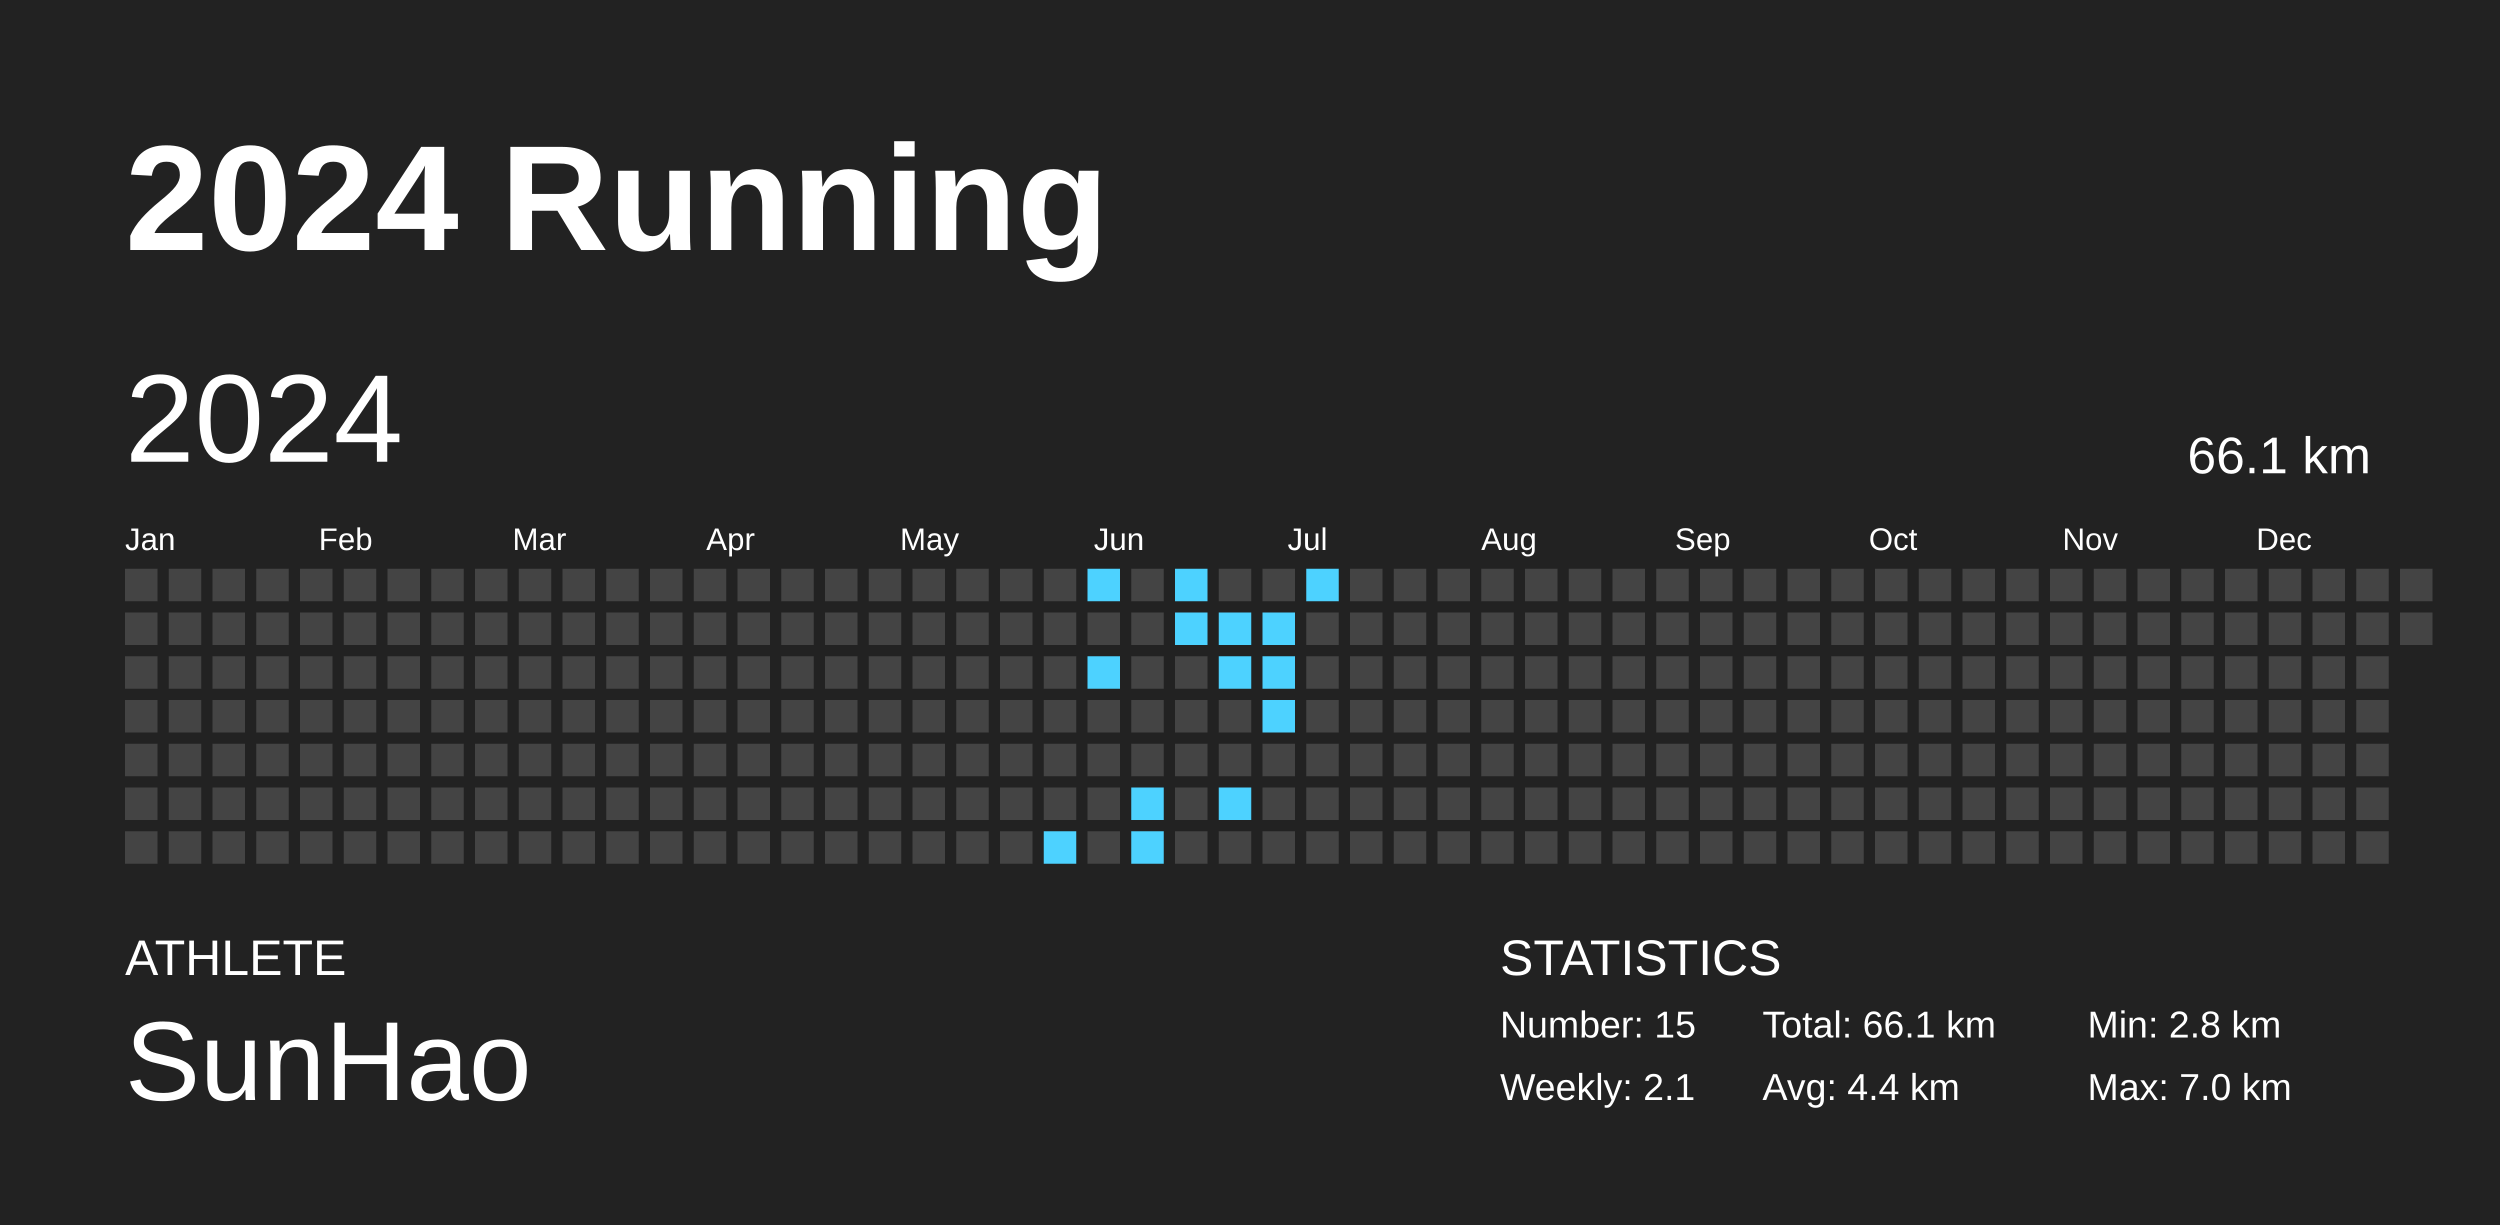
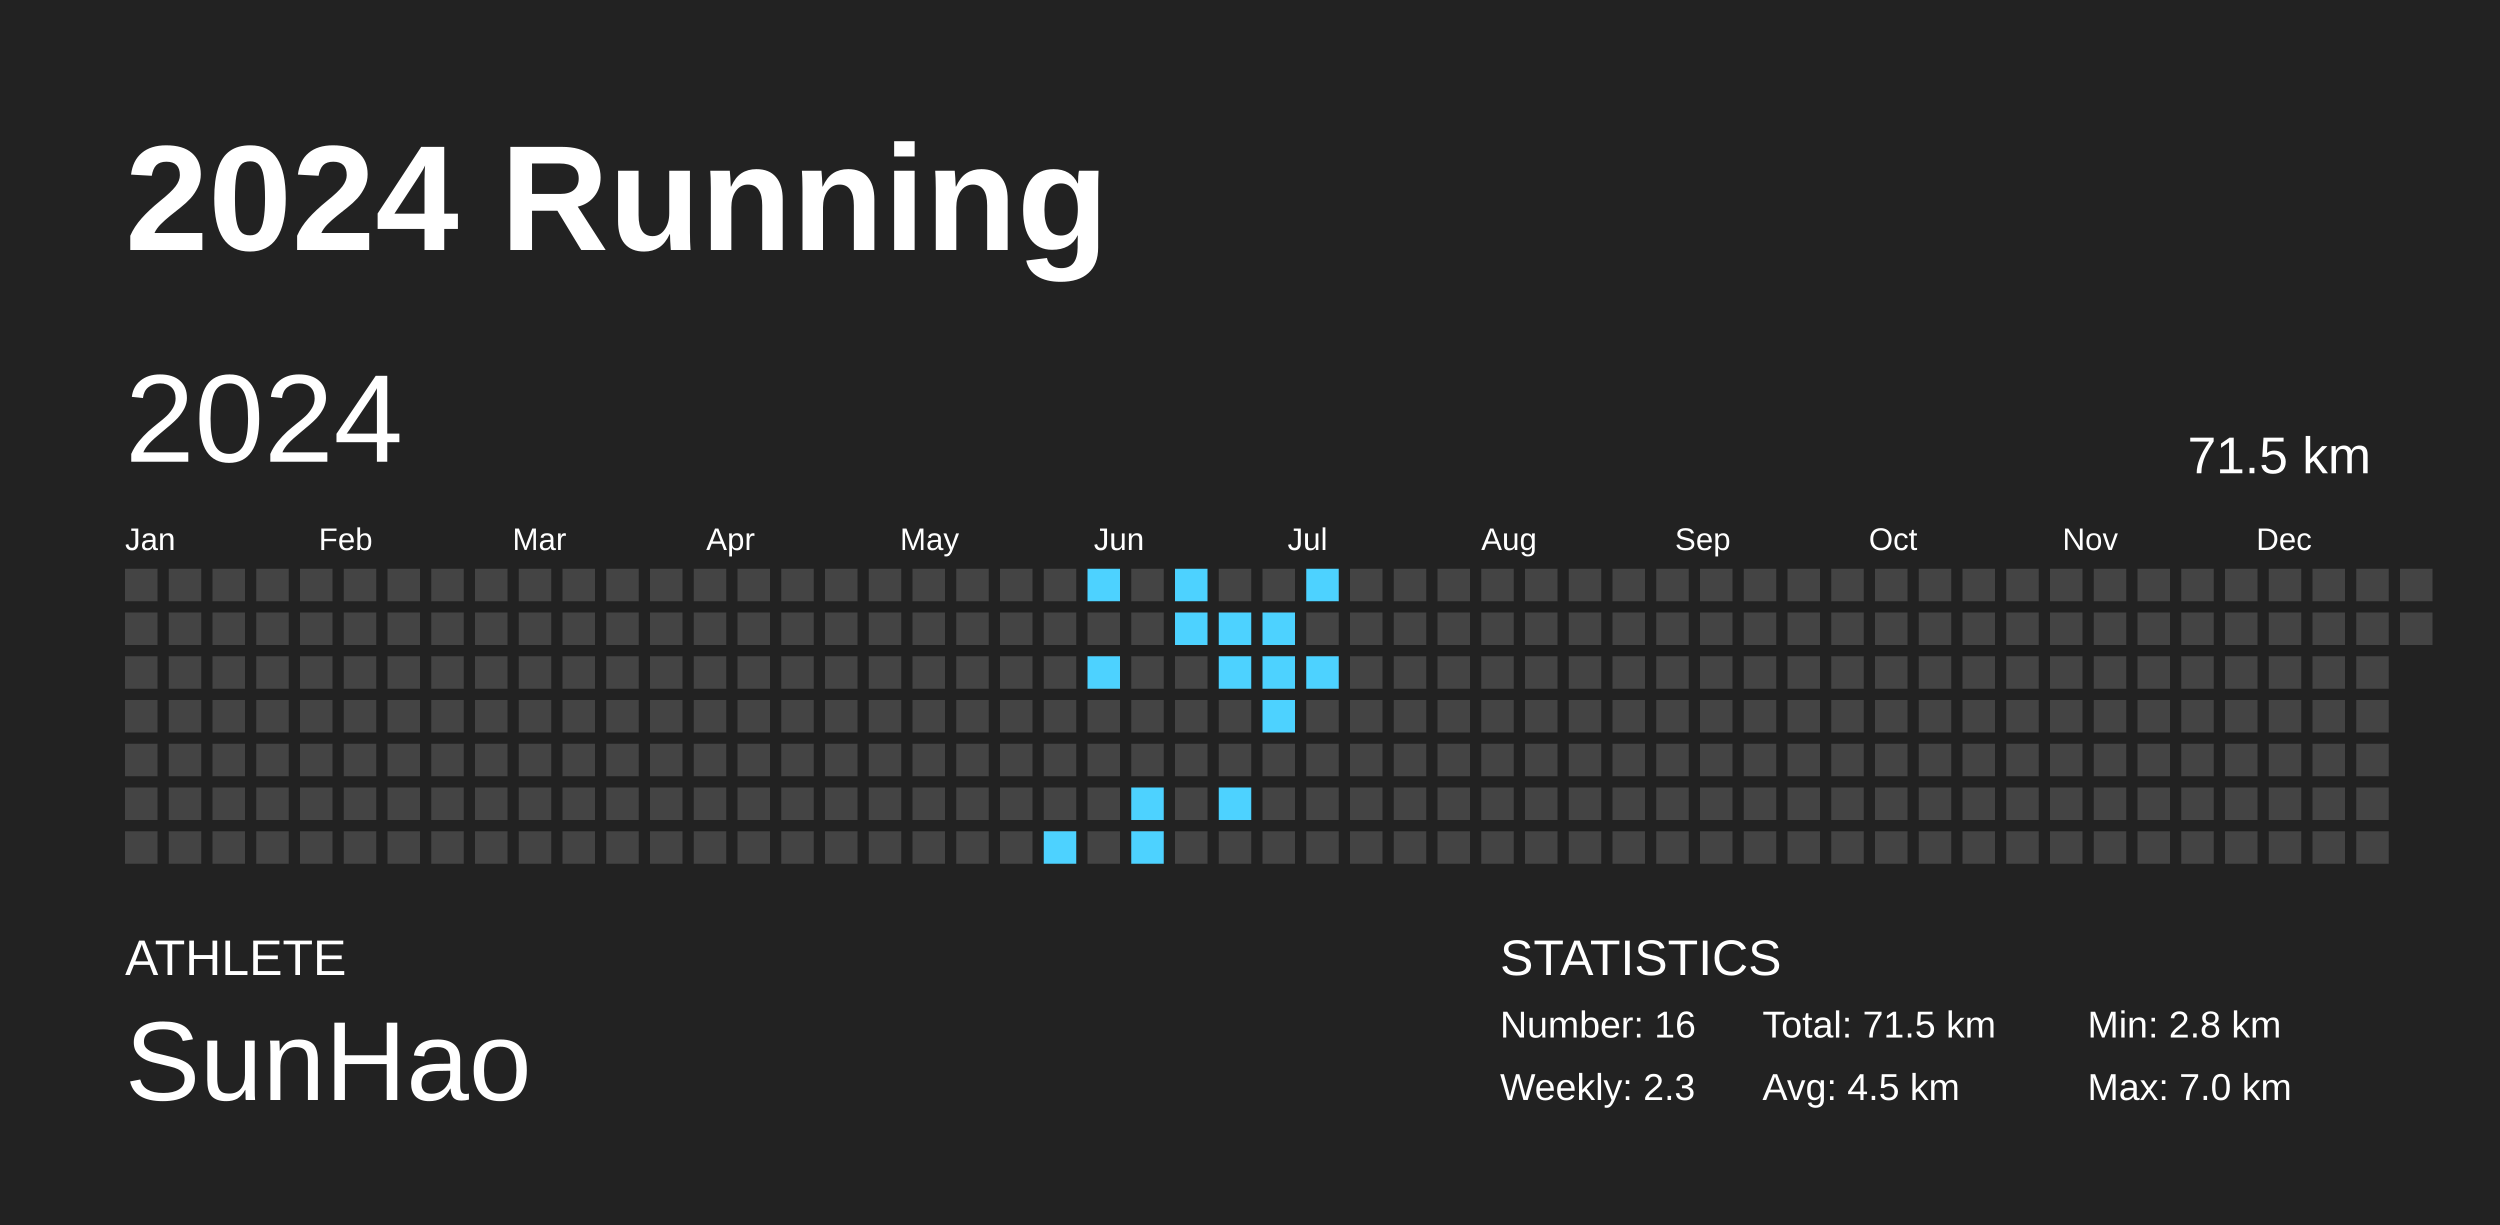
<svg xmlns="http://www.w3.org/2000/svg" baseProfile="full" height="98mm" version="1.1" viewBox="0,0,200,98" width="200mm">
  <defs />
  <rect fill="#222222" height="98" width="200" x="0" y="0" />
  <text fill="#FFFFFF" style="font-size:12px; font-family:Arial; font-weight:bold;" x="10" y="20">2024 Running</text>
  <text fill="#FFFFFF" style="font-size:4px; font-family:Arial" x="10" y="78">ATHLETE</text>
  <text fill="#FFFFFF" style="font-size:9px; font-family:Arial" x="10" y="88">SunHao</text>
  <text fill="#FFFFFF" style="font-size:4px; font-family:Arial" x="120" y="78">STATISTICS</text>
-   <text fill="#FFFFFF" style="font-size:3px; font-family:Arial" x="120" y="83">Number: 15</text>
-   <text fill="#FFFFFF" style="font-size:3px; font-family:Arial" x="120" y="88">Weekly: 2.1</text>
-   <text fill="#FFFFFF" style="font-size:3px; font-family:Arial" x="141" y="83">Total: 66.1 km</text>
-   <text fill="#FFFFFF" style="font-size:3px; font-family:Arial" x="141" y="88">Avg: 4.4 km</text>
+   <text fill="#FFFFFF" style="font-size:3px; font-family:Arial" x="120" y="83">Number: 16</text>
+   <text fill="#FFFFFF" style="font-size:3px; font-family:Arial" x="120" y="88">Weekly: 2.3</text>
+   <text fill="#FFFFFF" style="font-size:3px; font-family:Arial" x="141" y="83">Total: 71.5 km</text>
+   <text fill="#FFFFFF" style="font-size:3px; font-family:Arial" x="141" y="88">Avg: 4.5 km</text>
  <text fill="#FFFFFF" style="font-size:3px; font-family:Arial" x="167" y="83">Min: 2.8 km</text>
  <text fill="#FFFFFF" style="font-size:3px; font-family:Arial" x="167" y="88">Max: 7.0 km</text>
  <text dominant-baseline="hanging" fill="#FFFFFF" style="font-size:10.0px; font-family:Arial;" x="10" y="30">2024</text>
-   <text dominant-baseline="hanging" fill="#FFFFFF" style="font-size:4.125px; font-family:Arial;" x="175" y="35">66.1 km</text>
+   <text dominant-baseline="hanging" fill="#FFFFFF" style="font-size:4.125px; font-family:Arial;" x="175" y="35">71.5 km</text>
  <text fill="#FFFFFF" style="font-size:2.5px; font-family:Arial" x="10.0" y="44">Jan</text>
  <text fill="#FFFFFF" style="font-size:2.5px; font-family:Arial" x="25.5" y="44">Feb</text>
  <text fill="#FFFFFF" style="font-size:2.5px; font-family:Arial" x="41.0" y="44">Mar</text>
  <text fill="#FFFFFF" style="font-size:2.5px; font-family:Arial" x="56.5" y="44">Apr</text>
  <text fill="#FFFFFF" style="font-size:2.5px; font-family:Arial" x="72.0" y="44">May</text>
  <text fill="#FFFFFF" style="font-size:2.5px; font-family:Arial" x="87.5" y="44">Jun</text>
  <text fill="#FFFFFF" style="font-size:2.5px; font-family:Arial" x="103.0" y="44">Jul</text>
  <text fill="#FFFFFF" style="font-size:2.5px; font-family:Arial" x="118.5" y="44">Aug</text>
  <text fill="#FFFFFF" style="font-size:2.5px; font-family:Arial" x="134.0" y="44">Sep</text>
  <text fill="#FFFFFF" style="font-size:2.5px; font-family:Arial" x="149.5" y="44">Oct</text>
  <text fill="#FFFFFF" style="font-size:2.5px; font-family:Arial" x="165.0" y="44">Nov</text>
  <text fill="#FFFFFF" style="font-size:2.5px; font-family:Arial" x="180.5" y="44">Dec</text>
  <rect fill="#444444" height="2.6" width="2.6" x="10.0" y="45.5" />
  <rect fill="#444444" height="2.6" width="2.6" x="10.0" y="49.0" />
  <rect fill="#444444" height="2.6" width="2.6" x="10.0" y="52.5" />
  <rect fill="#444444" height="2.6" width="2.6" x="10.0" y="56.0" />
  <rect fill="#444444" height="2.6" width="2.6" x="10.0" y="59.5" />
  <rect fill="#444444" height="2.6" width="2.6" x="10.0" y="63.0" />
  <rect fill="#444444" height="2.6" width="2.6" x="10.0" y="66.5" />
  <rect fill="#444444" height="2.6" width="2.6" x="13.5" y="45.5" />
  <rect fill="#444444" height="2.6" width="2.6" x="13.5" y="49.0" />
  <rect fill="#444444" height="2.6" width="2.6" x="13.5" y="52.5" />
  <rect fill="#444444" height="2.6" width="2.6" x="13.5" y="56.0" />
  <rect fill="#444444" height="2.6" width="2.6" x="13.5" y="59.5" />
  <rect fill="#444444" height="2.6" width="2.6" x="13.5" y="63.0" />
  <rect fill="#444444" height="2.6" width="2.6" x="13.5" y="66.5" />
  <rect fill="#444444" height="2.6" width="2.6" x="17.0" y="45.5" />
  <rect fill="#444444" height="2.6" width="2.6" x="17.0" y="49.0" />
  <rect fill="#444444" height="2.6" width="2.6" x="17.0" y="52.5" />
  <rect fill="#444444" height="2.6" width="2.6" x="17.0" y="56.0" />
  <rect fill="#444444" height="2.6" width="2.6" x="17.0" y="59.5" />
  <rect fill="#444444" height="2.6" width="2.6" x="17.0" y="63.0" />
  <rect fill="#444444" height="2.6" width="2.6" x="17.0" y="66.5" />
  <rect fill="#444444" height="2.6" width="2.6" x="20.5" y="45.5" />
  <rect fill="#444444" height="2.6" width="2.6" x="20.5" y="49.0" />
  <rect fill="#444444" height="2.6" width="2.6" x="20.5" y="52.5" />
  <rect fill="#444444" height="2.6" width="2.6" x="20.5" y="56.0" />
  <rect fill="#444444" height="2.6" width="2.6" x="20.5" y="59.5" />
  <rect fill="#444444" height="2.6" width="2.6" x="20.5" y="63.0" />
  <rect fill="#444444" height="2.6" width="2.6" x="20.5" y="66.5" />
  <rect fill="#444444" height="2.6" width="2.6" x="24.0" y="45.5" />
  <rect fill="#444444" height="2.6" width="2.6" x="24.0" y="49.0" />
  <rect fill="#444444" height="2.6" width="2.6" x="24.0" y="52.5" />
  <rect fill="#444444" height="2.6" width="2.6" x="24.0" y="56.0" />
  <rect fill="#444444" height="2.6" width="2.6" x="24.0" y="59.5" />
  <rect fill="#444444" height="2.6" width="2.6" x="24.0" y="63.0" />
  <rect fill="#444444" height="2.6" width="2.6" x="24.0" y="66.5" />
  <rect fill="#444444" height="2.6" width="2.6" x="27.5" y="45.5" />
  <rect fill="#444444" height="2.6" width="2.6" x="27.5" y="49.0" />
  <rect fill="#444444" height="2.6" width="2.6" x="27.5" y="52.5" />
  <rect fill="#444444" height="2.6" width="2.6" x="27.5" y="56.0" />
  <rect fill="#444444" height="2.6" width="2.6" x="27.5" y="59.5" />
  <rect fill="#444444" height="2.6" width="2.6" x="27.5" y="63.0" />
  <rect fill="#444444" height="2.6" width="2.6" x="27.5" y="66.5" />
  <rect fill="#444444" height="2.6" width="2.6" x="31.0" y="45.5" />
  <rect fill="#444444" height="2.6" width="2.6" x="31.0" y="49.0" />
  <rect fill="#444444" height="2.6" width="2.6" x="31.0" y="52.5" />
  <rect fill="#444444" height="2.6" width="2.6" x="31.0" y="56.0" />
  <rect fill="#444444" height="2.6" width="2.6" x="31.0" y="59.5" />
  <rect fill="#444444" height="2.6" width="2.6" x="31.0" y="63.0" />
  <rect fill="#444444" height="2.6" width="2.6" x="31.0" y="66.5" />
  <rect fill="#444444" height="2.6" width="2.6" x="34.5" y="45.5" />
  <rect fill="#444444" height="2.6" width="2.6" x="34.5" y="49.0" />
  <rect fill="#444444" height="2.6" width="2.6" x="34.5" y="52.5" />
  <rect fill="#444444" height="2.6" width="2.6" x="34.5" y="56.0" />
  <rect fill="#444444" height="2.6" width="2.6" x="34.5" y="59.5" />
  <rect fill="#444444" height="2.6" width="2.6" x="34.5" y="63.0" />
  <rect fill="#444444" height="2.6" width="2.6" x="34.5" y="66.5" />
  <rect fill="#444444" height="2.6" width="2.6" x="38.0" y="45.5" />
  <rect fill="#444444" height="2.6" width="2.6" x="38.0" y="49.0" />
  <rect fill="#444444" height="2.6" width="2.6" x="38.0" y="52.5" />
  <rect fill="#444444" height="2.6" width="2.6" x="38.0" y="56.0" />
  <rect fill="#444444" height="2.6" width="2.6" x="38.0" y="59.5" />
  <rect fill="#444444" height="2.6" width="2.6" x="38.0" y="63.0" />
  <rect fill="#444444" height="2.6" width="2.6" x="38.0" y="66.5" />
  <rect fill="#444444" height="2.6" width="2.6" x="41.5" y="45.5" />
  <rect fill="#444444" height="2.6" width="2.6" x="41.5" y="49.0" />
  <rect fill="#444444" height="2.6" width="2.6" x="41.5" y="52.5" />
  <rect fill="#444444" height="2.6" width="2.6" x="41.5" y="56.0" />
  <rect fill="#444444" height="2.6" width="2.6" x="41.5" y="59.5" />
  <rect fill="#444444" height="2.6" width="2.6" x="41.5" y="63.0" />
  <rect fill="#444444" height="2.6" width="2.6" x="41.5" y="66.5" />
  <rect fill="#444444" height="2.6" width="2.6" x="45.0" y="45.5" />
  <rect fill="#444444" height="2.6" width="2.6" x="45.0" y="49.0" />
  <rect fill="#444444" height="2.6" width="2.6" x="45.0" y="52.5" />
  <rect fill="#444444" height="2.6" width="2.6" x="45.0" y="56.0" />
  <rect fill="#444444" height="2.6" width="2.6" x="45.0" y="59.5" />
  <rect fill="#444444" height="2.6" width="2.6" x="45.0" y="63.0" />
  <rect fill="#444444" height="2.6" width="2.6" x="45.0" y="66.5" />
  <rect fill="#444444" height="2.6" width="2.6" x="48.5" y="45.5" />
  <rect fill="#444444" height="2.6" width="2.6" x="48.5" y="49.0" />
  <rect fill="#444444" height="2.6" width="2.6" x="48.5" y="52.5" />
  <rect fill="#444444" height="2.6" width="2.6" x="48.5" y="56.0" />
  <rect fill="#444444" height="2.6" width="2.6" x="48.5" y="59.5" />
  <rect fill="#444444" height="2.6" width="2.6" x="48.5" y="63.0" />
  <rect fill="#444444" height="2.6" width="2.6" x="48.5" y="66.5" />
  <rect fill="#444444" height="2.6" width="2.6" x="52.0" y="45.5" />
  <rect fill="#444444" height="2.6" width="2.6" x="52.0" y="49.0" />
  <rect fill="#444444" height="2.6" width="2.6" x="52.0" y="52.5" />
  <rect fill="#444444" height="2.6" width="2.6" x="52.0" y="56.0" />
  <rect fill="#444444" height="2.6" width="2.6" x="52.0" y="59.5" />
  <rect fill="#444444" height="2.6" width="2.6" x="52.0" y="63.0" />
  <rect fill="#444444" height="2.6" width="2.6" x="52.0" y="66.5" />
  <rect fill="#444444" height="2.6" width="2.6" x="55.5" y="45.5" />
  <rect fill="#444444" height="2.6" width="2.6" x="55.5" y="49.0" />
  <rect fill="#444444" height="2.6" width="2.6" x="55.5" y="52.5" />
  <rect fill="#444444" height="2.6" width="2.6" x="55.5" y="56.0" />
  <rect fill="#444444" height="2.6" width="2.6" x="55.5" y="59.5" />
  <rect fill="#444444" height="2.6" width="2.6" x="55.5" y="63.0" />
  <rect fill="#444444" height="2.6" width="2.6" x="55.5" y="66.5" />
  <rect fill="#444444" height="2.6" width="2.6" x="59.0" y="45.5" />
  <rect fill="#444444" height="2.6" width="2.6" x="59.0" y="49.0" />
  <rect fill="#444444" height="2.6" width="2.6" x="59.0" y="52.5" />
  <rect fill="#444444" height="2.6" width="2.6" x="59.0" y="56.0" />
  <rect fill="#444444" height="2.6" width="2.6" x="59.0" y="59.5" />
  <rect fill="#444444" height="2.6" width="2.6" x="59.0" y="63.0" />
  <rect fill="#444444" height="2.6" width="2.6" x="59.0" y="66.5" />
  <rect fill="#444444" height="2.6" width="2.6" x="62.5" y="45.5" />
  <rect fill="#444444" height="2.6" width="2.6" x="62.5" y="49.0" />
  <rect fill="#444444" height="2.6" width="2.6" x="62.5" y="52.5" />
  <rect fill="#444444" height="2.6" width="2.6" x="62.5" y="56.0" />
  <rect fill="#444444" height="2.6" width="2.6" x="62.5" y="59.5" />
  <rect fill="#444444" height="2.6" width="2.6" x="62.5" y="63.0" />
  <rect fill="#444444" height="2.6" width="2.6" x="62.5" y="66.5" />
  <rect fill="#444444" height="2.6" width="2.6" x="66.0" y="45.5" />
  <rect fill="#444444" height="2.6" width="2.6" x="66.0" y="49.0" />
  <rect fill="#444444" height="2.6" width="2.6" x="66.0" y="52.5" />
  <rect fill="#444444" height="2.6" width="2.6" x="66.0" y="56.0" />
  <rect fill="#444444" height="2.6" width="2.6" x="66.0" y="59.5" />
  <rect fill="#444444" height="2.6" width="2.6" x="66.0" y="63.0" />
  <rect fill="#444444" height="2.6" width="2.6" x="66.0" y="66.5" />
  <rect fill="#444444" height="2.6" width="2.6" x="69.5" y="45.5" />
  <rect fill="#444444" height="2.6" width="2.6" x="69.5" y="49.0" />
  <rect fill="#444444" height="2.6" width="2.6" x="69.5" y="52.5" />
  <rect fill="#444444" height="2.6" width="2.6" x="69.5" y="56.0" />
  <rect fill="#444444" height="2.6" width="2.6" x="69.5" y="59.5" />
  <rect fill="#444444" height="2.6" width="2.6" x="69.5" y="63.0" />
  <rect fill="#444444" height="2.6" width="2.6" x="69.5" y="66.5" />
  <rect fill="#444444" height="2.6" width="2.6" x="73.0" y="45.5" />
  <rect fill="#444444" height="2.6" width="2.6" x="73.0" y="49.0" />
  <rect fill="#444444" height="2.6" width="2.6" x="73.0" y="52.5" />
  <rect fill="#444444" height="2.6" width="2.6" x="73.0" y="56.0" />
  <rect fill="#444444" height="2.6" width="2.6" x="73.0" y="59.5" />
  <rect fill="#444444" height="2.6" width="2.6" x="73.0" y="63.0" />
  <rect fill="#444444" height="2.6" width="2.6" x="73.0" y="66.5" />
  <rect fill="#444444" height="2.6" width="2.6" x="76.5" y="45.5" />
  <rect fill="#444444" height="2.6" width="2.6" x="76.5" y="49.0" />
  <rect fill="#444444" height="2.6" width="2.6" x="76.5" y="52.5" />
  <rect fill="#444444" height="2.6" width="2.6" x="76.5" y="56.0" />
  <rect fill="#444444" height="2.6" width="2.6" x="76.5" y="59.5" />
  <rect fill="#444444" height="2.6" width="2.6" x="76.5" y="63.0" />
  <rect fill="#444444" height="2.6" width="2.6" x="76.5" y="66.5" />
  <rect fill="#444444" height="2.6" width="2.6" x="80.0" y="45.5" />
  <rect fill="#444444" height="2.6" width="2.6" x="80.0" y="49.0" />
  <rect fill="#444444" height="2.6" width="2.6" x="80.0" y="52.5" />
  <rect fill="#444444" height="2.6" width="2.6" x="80.0" y="56.0" />
  <rect fill="#444444" height="2.6" width="2.6" x="80.0" y="59.5" />
  <rect fill="#444444" height="2.6" width="2.6" x="80.0" y="63.0" />
  <rect fill="#444444" height="2.6" width="2.6" x="80.0" y="66.5" />
  <rect fill="#444444" height="2.6" width="2.6" x="83.5" y="45.5" />
  <rect fill="#444444" height="2.6" width="2.6" x="83.5" y="49.0" />
  <rect fill="#444444" height="2.6" width="2.6" x="83.5" y="52.5" />
  <rect fill="#444444" height="2.6" width="2.6" x="83.5" y="56.0" />
  <rect fill="#444444" height="2.6" width="2.6" x="83.5" y="59.5" />
  <rect fill="#444444" height="2.6" width="2.6" x="83.5" y="63.0" />
  <rect fill="#4dd2ff" height="2.6" width="2.6" x="83.5" y="66.5" />
  <rect fill="#4dd2ff" height="2.6" width="2.6" x="87.0" y="45.5" />
  <rect fill="#444444" height="2.6" width="2.6" x="87.0" y="49.0" />
  <rect fill="#4dd2ff" height="2.6" width="2.6" x="87.0" y="52.5" />
  <rect fill="#444444" height="2.6" width="2.6" x="87.0" y="56.0" />
  <rect fill="#444444" height="2.6" width="2.6" x="87.0" y="59.5" />
  <rect fill="#444444" height="2.6" width="2.6" x="87.0" y="63.0" />
  <rect fill="#444444" height="2.6" width="2.6" x="87.0" y="66.5" />
  <rect fill="#444444" height="2.6" width="2.6" x="90.5" y="45.5" />
  <rect fill="#444444" height="2.6" width="2.6" x="90.5" y="49.0" />
  <rect fill="#444444" height="2.6" width="2.6" x="90.5" y="52.5" />
  <rect fill="#444444" height="2.6" width="2.6" x="90.5" y="56.0" />
  <rect fill="#444444" height="2.6" width="2.6" x="90.5" y="59.5" />
  <rect fill="#4dd2ff" height="2.6" width="2.6" x="90.5" y="63.0" />
  <rect fill="#4dd2ff" height="2.6" width="2.6" x="90.5" y="66.5" />
  <rect fill="#4dd2ff" height="2.6" width="2.6" x="94.0" y="45.5" />
  <rect fill="#4dd2ff" height="2.6" width="2.6" x="94.0" y="49.0" />
  <rect fill="#444444" height="2.6" width="2.6" x="94.0" y="52.5" />
  <rect fill="#444444" height="2.6" width="2.6" x="94.0" y="56.0" />
  <rect fill="#444444" height="2.6" width="2.6" x="94.0" y="59.5" />
  <rect fill="#444444" height="2.6" width="2.6" x="94.0" y="63.0" />
  <rect fill="#444444" height="2.6" width="2.6" x="94.0" y="66.5" />
  <rect fill="#444444" height="2.6" width="2.6" x="97.5" y="45.5" />
  <rect fill="#4dd2ff" height="2.6" width="2.6" x="97.5" y="49.0" />
  <rect fill="#4dd2ff" height="2.6" width="2.6" x="97.5" y="52.5" />
  <rect fill="#444444" height="2.6" width="2.6" x="97.5" y="56.0" />
  <rect fill="#444444" height="2.6" width="2.6" x="97.5" y="59.5" />
  <rect fill="#4dd2ff" height="2.6" width="2.6" x="97.5" y="63.0" />
  <rect fill="#444444" height="2.6" width="2.6" x="97.5" y="66.5" />
  <rect fill="#444444" height="2.6" width="2.6" x="101.0" y="45.5" />
  <rect fill="#4dd2ff" height="2.6" width="2.6" x="101.0" y="49.0" />
  <rect fill="#4dd2ff" height="2.6" width="2.6" x="101.0" y="52.5" />
  <rect fill="#4dd2ff" height="2.6" width="2.6" x="101.0" y="56.0" />
  <rect fill="#444444" height="2.6" width="2.6" x="101.0" y="59.5" />
  <rect fill="#444444" height="2.6" width="2.6" x="101.0" y="63.0" />
  <rect fill="#444444" height="2.6" width="2.6" x="101.0" y="66.5" />
  <rect fill="#4dd2ff" height="2.6" width="2.6" x="104.5" y="45.5" />
  <rect fill="#444444" height="2.6" width="2.6" x="104.5" y="49.0" />
-   <rect fill="#444444" height="2.6" width="2.6" x="104.5" y="52.5" />
+   <rect fill="#4dd2ff" height="2.6" width="2.6" x="104.5" y="52.5" />
  <rect fill="#444444" height="2.6" width="2.6" x="104.5" y="56.0" />
  <rect fill="#444444" height="2.6" width="2.6" x="104.5" y="59.5" />
  <rect fill="#444444" height="2.6" width="2.6" x="104.5" y="63.0" />
  <rect fill="#444444" height="2.6" width="2.6" x="104.5" y="66.5" />
  <rect fill="#444444" height="2.6" width="2.6" x="108.0" y="45.5" />
  <rect fill="#444444" height="2.6" width="2.6" x="108.0" y="49.0" />
  <rect fill="#444444" height="2.6" width="2.6" x="108.0" y="52.5" />
  <rect fill="#444444" height="2.6" width="2.6" x="108.0" y="56.0" />
  <rect fill="#444444" height="2.6" width="2.6" x="108.0" y="59.5" />
  <rect fill="#444444" height="2.6" width="2.6" x="108.0" y="63.0" />
  <rect fill="#444444" height="2.6" width="2.6" x="108.0" y="66.5" />
  <rect fill="#444444" height="2.6" width="2.6" x="111.5" y="45.5" />
  <rect fill="#444444" height="2.6" width="2.6" x="111.5" y="49.0" />
  <rect fill="#444444" height="2.6" width="2.6" x="111.5" y="52.5" />
  <rect fill="#444444" height="2.6" width="2.6" x="111.5" y="56.0" />
  <rect fill="#444444" height="2.6" width="2.6" x="111.5" y="59.5" />
  <rect fill="#444444" height="2.6" width="2.6" x="111.5" y="63.0" />
  <rect fill="#444444" height="2.6" width="2.6" x="111.5" y="66.5" />
  <rect fill="#444444" height="2.6" width="2.6" x="115.0" y="45.5" />
  <rect fill="#444444" height="2.6" width="2.6" x="115.0" y="49.0" />
  <rect fill="#444444" height="2.6" width="2.6" x="115.0" y="52.5" />
  <rect fill="#444444" height="2.6" width="2.6" x="115.0" y="56.0" />
  <rect fill="#444444" height="2.6" width="2.6" x="115.0" y="59.5" />
  <rect fill="#444444" height="2.6" width="2.6" x="115.0" y="63.0" />
  <rect fill="#444444" height="2.6" width="2.6" x="115.0" y="66.5" />
  <rect fill="#444444" height="2.6" width="2.6" x="118.5" y="45.5" />
  <rect fill="#444444" height="2.6" width="2.6" x="118.5" y="49.0" />
  <rect fill="#444444" height="2.6" width="2.6" x="118.5" y="52.5" />
  <rect fill="#444444" height="2.6" width="2.6" x="118.5" y="56.0" />
  <rect fill="#444444" height="2.6" width="2.6" x="118.5" y="59.5" />
  <rect fill="#444444" height="2.6" width="2.6" x="118.5" y="63.0" />
  <rect fill="#444444" height="2.6" width="2.6" x="118.5" y="66.5" />
  <rect fill="#444444" height="2.6" width="2.6" x="122.0" y="45.5" />
  <rect fill="#444444" height="2.6" width="2.6" x="122.0" y="49.0" />
  <rect fill="#444444" height="2.6" width="2.6" x="122.0" y="52.5" />
  <rect fill="#444444" height="2.6" width="2.6" x="122.0" y="56.0" />
  <rect fill="#444444" height="2.6" width="2.6" x="122.0" y="59.5" />
  <rect fill="#444444" height="2.6" width="2.6" x="122.0" y="63.0" />
  <rect fill="#444444" height="2.6" width="2.6" x="122.0" y="66.5" />
  <rect fill="#444444" height="2.6" width="2.6" x="125.5" y="45.5" />
  <rect fill="#444444" height="2.6" width="2.6" x="125.5" y="49.0" />
  <rect fill="#444444" height="2.6" width="2.6" x="125.5" y="52.5" />
  <rect fill="#444444" height="2.6" width="2.6" x="125.5" y="56.0" />
  <rect fill="#444444" height="2.6" width="2.6" x="125.5" y="59.5" />
  <rect fill="#444444" height="2.6" width="2.6" x="125.5" y="63.0" />
  <rect fill="#444444" height="2.6" width="2.6" x="125.5" y="66.5" />
  <rect fill="#444444" height="2.6" width="2.6" x="129.0" y="45.5" />
  <rect fill="#444444" height="2.6" width="2.6" x="129.0" y="49.0" />
  <rect fill="#444444" height="2.6" width="2.6" x="129.0" y="52.5" />
  <rect fill="#444444" height="2.6" width="2.6" x="129.0" y="56.0" />
  <rect fill="#444444" height="2.6" width="2.6" x="129.0" y="59.5" />
  <rect fill="#444444" height="2.6" width="2.6" x="129.0" y="63.0" />
  <rect fill="#444444" height="2.6" width="2.6" x="129.0" y="66.5" />
  <rect fill="#444444" height="2.6" width="2.6" x="132.5" y="45.5" />
  <rect fill="#444444" height="2.6" width="2.6" x="132.5" y="49.0" />
  <rect fill="#444444" height="2.6" width="2.6" x="132.5" y="52.5" />
  <rect fill="#444444" height="2.6" width="2.6" x="132.5" y="56.0" />
  <rect fill="#444444" height="2.6" width="2.6" x="132.5" y="59.5" />
  <rect fill="#444444" height="2.6" width="2.6" x="132.5" y="63.0" />
  <rect fill="#444444" height="2.6" width="2.6" x="132.5" y="66.5" />
  <rect fill="#444444" height="2.6" width="2.6" x="136.0" y="45.5" />
  <rect fill="#444444" height="2.6" width="2.6" x="136.0" y="49.0" />
  <rect fill="#444444" height="2.6" width="2.6" x="136.0" y="52.5" />
  <rect fill="#444444" height="2.6" width="2.6" x="136.0" y="56.0" />
  <rect fill="#444444" height="2.6" width="2.6" x="136.0" y="59.5" />
  <rect fill="#444444" height="2.6" width="2.6" x="136.0" y="63.0" />
  <rect fill="#444444" height="2.6" width="2.6" x="136.0" y="66.5" />
  <rect fill="#444444" height="2.6" width="2.6" x="139.5" y="45.5" />
  <rect fill="#444444" height="2.6" width="2.6" x="139.5" y="49.0" />
  <rect fill="#444444" height="2.6" width="2.6" x="139.5" y="52.5" />
  <rect fill="#444444" height="2.6" width="2.6" x="139.5" y="56.0" />
  <rect fill="#444444" height="2.6" width="2.6" x="139.5" y="59.5" />
  <rect fill="#444444" height="2.6" width="2.6" x="139.5" y="63.0" />
  <rect fill="#444444" height="2.6" width="2.6" x="139.5" y="66.5" />
  <rect fill="#444444" height="2.6" width="2.6" x="143.0" y="45.5" />
  <rect fill="#444444" height="2.6" width="2.6" x="143.0" y="49.0" />
  <rect fill="#444444" height="2.6" width="2.6" x="143.0" y="52.5" />
  <rect fill="#444444" height="2.6" width="2.6" x="143.0" y="56.0" />
  <rect fill="#444444" height="2.6" width="2.6" x="143.0" y="59.5" />
  <rect fill="#444444" height="2.6" width="2.6" x="143.0" y="63.0" />
  <rect fill="#444444" height="2.6" width="2.6" x="143.0" y="66.5" />
  <rect fill="#444444" height="2.6" width="2.6" x="146.5" y="45.5" />
  <rect fill="#444444" height="2.6" width="2.6" x="146.5" y="49.0" />
  <rect fill="#444444" height="2.6" width="2.6" x="146.5" y="52.5" />
  <rect fill="#444444" height="2.6" width="2.6" x="146.5" y="56.0" />
  <rect fill="#444444" height="2.6" width="2.6" x="146.5" y="59.5" />
  <rect fill="#444444" height="2.6" width="2.6" x="146.5" y="63.0" />
  <rect fill="#444444" height="2.6" width="2.6" x="146.5" y="66.5" />
  <rect fill="#444444" height="2.6" width="2.6" x="150.0" y="45.5" />
  <rect fill="#444444" height="2.6" width="2.6" x="150.0" y="49.0" />
  <rect fill="#444444" height="2.6" width="2.6" x="150.0" y="52.5" />
  <rect fill="#444444" height="2.6" width="2.6" x="150.0" y="56.0" />
  <rect fill="#444444" height="2.6" width="2.6" x="150.0" y="59.5" />
  <rect fill="#444444" height="2.6" width="2.6" x="150.0" y="63.0" />
  <rect fill="#444444" height="2.6" width="2.6" x="150.0" y="66.5" />
  <rect fill="#444444" height="2.6" width="2.6" x="153.5" y="45.5" />
  <rect fill="#444444" height="2.6" width="2.6" x="153.5" y="49.0" />
  <rect fill="#444444" height="2.6" width="2.6" x="153.5" y="52.5" />
  <rect fill="#444444" height="2.6" width="2.6" x="153.5" y="56.0" />
  <rect fill="#444444" height="2.6" width="2.6" x="153.5" y="59.5" />
  <rect fill="#444444" height="2.6" width="2.6" x="153.5" y="63.0" />
  <rect fill="#444444" height="2.6" width="2.6" x="153.5" y="66.5" />
  <rect fill="#444444" height="2.6" width="2.6" x="157.0" y="45.5" />
  <rect fill="#444444" height="2.6" width="2.6" x="157.0" y="49.0" />
  <rect fill="#444444" height="2.6" width="2.6" x="157.0" y="52.5" />
  <rect fill="#444444" height="2.6" width="2.6" x="157.0" y="56.0" />
  <rect fill="#444444" height="2.6" width="2.6" x="157.0" y="59.5" />
  <rect fill="#444444" height="2.6" width="2.6" x="157.0" y="63.0" />
  <rect fill="#444444" height="2.6" width="2.6" x="157.0" y="66.5" />
  <rect fill="#444444" height="2.6" width="2.6" x="160.5" y="45.5" />
  <rect fill="#444444" height="2.6" width="2.6" x="160.5" y="49.0" />
  <rect fill="#444444" height="2.6" width="2.6" x="160.5" y="52.5" />
  <rect fill="#444444" height="2.6" width="2.6" x="160.5" y="56.0" />
  <rect fill="#444444" height="2.6" width="2.6" x="160.5" y="59.5" />
  <rect fill="#444444" height="2.6" width="2.6" x="160.5" y="63.0" />
  <rect fill="#444444" height="2.6" width="2.6" x="160.5" y="66.5" />
  <rect fill="#444444" height="2.6" width="2.6" x="164.0" y="45.5" />
  <rect fill="#444444" height="2.6" width="2.6" x="164.0" y="49.0" />
  <rect fill="#444444" height="2.6" width="2.6" x="164.0" y="52.5" />
  <rect fill="#444444" height="2.6" width="2.6" x="164.0" y="56.0" />
  <rect fill="#444444" height="2.6" width="2.6" x="164.0" y="59.5" />
  <rect fill="#444444" height="2.6" width="2.6" x="164.0" y="63.0" />
  <rect fill="#444444" height="2.6" width="2.6" x="164.0" y="66.5" />
  <rect fill="#444444" height="2.6" width="2.6" x="167.5" y="45.5" />
  <rect fill="#444444" height="2.6" width="2.6" x="167.5" y="49.0" />
  <rect fill="#444444" height="2.6" width="2.6" x="167.5" y="52.5" />
  <rect fill="#444444" height="2.6" width="2.6" x="167.5" y="56.0" />
  <rect fill="#444444" height="2.6" width="2.6" x="167.5" y="59.5" />
  <rect fill="#444444" height="2.6" width="2.6" x="167.5" y="63.0" />
  <rect fill="#444444" height="2.6" width="2.6" x="167.5" y="66.5" />
  <rect fill="#444444" height="2.6" width="2.6" x="171.0" y="45.5" />
  <rect fill="#444444" height="2.6" width="2.6" x="171.0" y="49.0" />
  <rect fill="#444444" height="2.6" width="2.6" x="171.0" y="52.5" />
  <rect fill="#444444" height="2.6" width="2.6" x="171.0" y="56.0" />
  <rect fill="#444444" height="2.6" width="2.6" x="171.0" y="59.5" />
  <rect fill="#444444" height="2.6" width="2.6" x="171.0" y="63.0" />
  <rect fill="#444444" height="2.6" width="2.6" x="171.0" y="66.5" />
  <rect fill="#444444" height="2.6" width="2.6" x="174.5" y="45.5" />
  <rect fill="#444444" height="2.6" width="2.6" x="174.5" y="49.0" />
  <rect fill="#444444" height="2.6" width="2.6" x="174.5" y="52.5" />
  <rect fill="#444444" height="2.6" width="2.6" x="174.5" y="56.0" />
  <rect fill="#444444" height="2.6" width="2.6" x="174.5" y="59.5" />
  <rect fill="#444444" height="2.6" width="2.6" x="174.5" y="63.0" />
  <rect fill="#444444" height="2.6" width="2.6" x="174.5" y="66.5" />
  <rect fill="#444444" height="2.6" width="2.6" x="178.0" y="45.5" />
  <rect fill="#444444" height="2.6" width="2.6" x="178.0" y="49.0" />
  <rect fill="#444444" height="2.6" width="2.6" x="178.0" y="52.5" />
  <rect fill="#444444" height="2.6" width="2.6" x="178.0" y="56.0" />
  <rect fill="#444444" height="2.6" width="2.6" x="178.0" y="59.5" />
  <rect fill="#444444" height="2.6" width="2.6" x="178.0" y="63.0" />
  <rect fill="#444444" height="2.6" width="2.6" x="178.0" y="66.5" />
  <rect fill="#444444" height="2.6" width="2.6" x="181.5" y="45.5" />
  <rect fill="#444444" height="2.6" width="2.6" x="181.5" y="49.0" />
  <rect fill="#444444" height="2.6" width="2.6" x="181.5" y="52.5" />
  <rect fill="#444444" height="2.6" width="2.6" x="181.5" y="56.0" />
  <rect fill="#444444" height="2.6" width="2.6" x="181.5" y="59.5" />
  <rect fill="#444444" height="2.6" width="2.6" x="181.5" y="63.0" />
  <rect fill="#444444" height="2.6" width="2.6" x="181.5" y="66.5" />
  <rect fill="#444444" height="2.6" width="2.6" x="185.0" y="45.5" />
  <rect fill="#444444" height="2.6" width="2.6" x="185.0" y="49.0" />
  <rect fill="#444444" height="2.6" width="2.6" x="185.0" y="52.5" />
  <rect fill="#444444" height="2.6" width="2.6" x="185.0" y="56.0" />
  <rect fill="#444444" height="2.6" width="2.6" x="185.0" y="59.5" />
  <rect fill="#444444" height="2.6" width="2.6" x="185.0" y="63.0" />
  <rect fill="#444444" height="2.6" width="2.6" x="185.0" y="66.5" />
  <rect fill="#444444" height="2.6" width="2.6" x="188.5" y="45.5" />
  <rect fill="#444444" height="2.6" width="2.6" x="188.5" y="49.0" />
  <rect fill="#444444" height="2.6" width="2.6" x="188.5" y="52.5" />
  <rect fill="#444444" height="2.6" width="2.6" x="188.5" y="56.0" />
  <rect fill="#444444" height="2.6" width="2.6" x="188.5" y="59.5" />
  <rect fill="#444444" height="2.6" width="2.6" x="188.5" y="63.0" />
  <rect fill="#444444" height="2.6" width="2.6" x="188.5" y="66.5" />
  <rect fill="#444444" height="2.6" width="2.6" x="192.0" y="45.5" />
  <rect fill="#444444" height="2.6" width="2.6" x="192.0" y="49.0" />
</svg>
